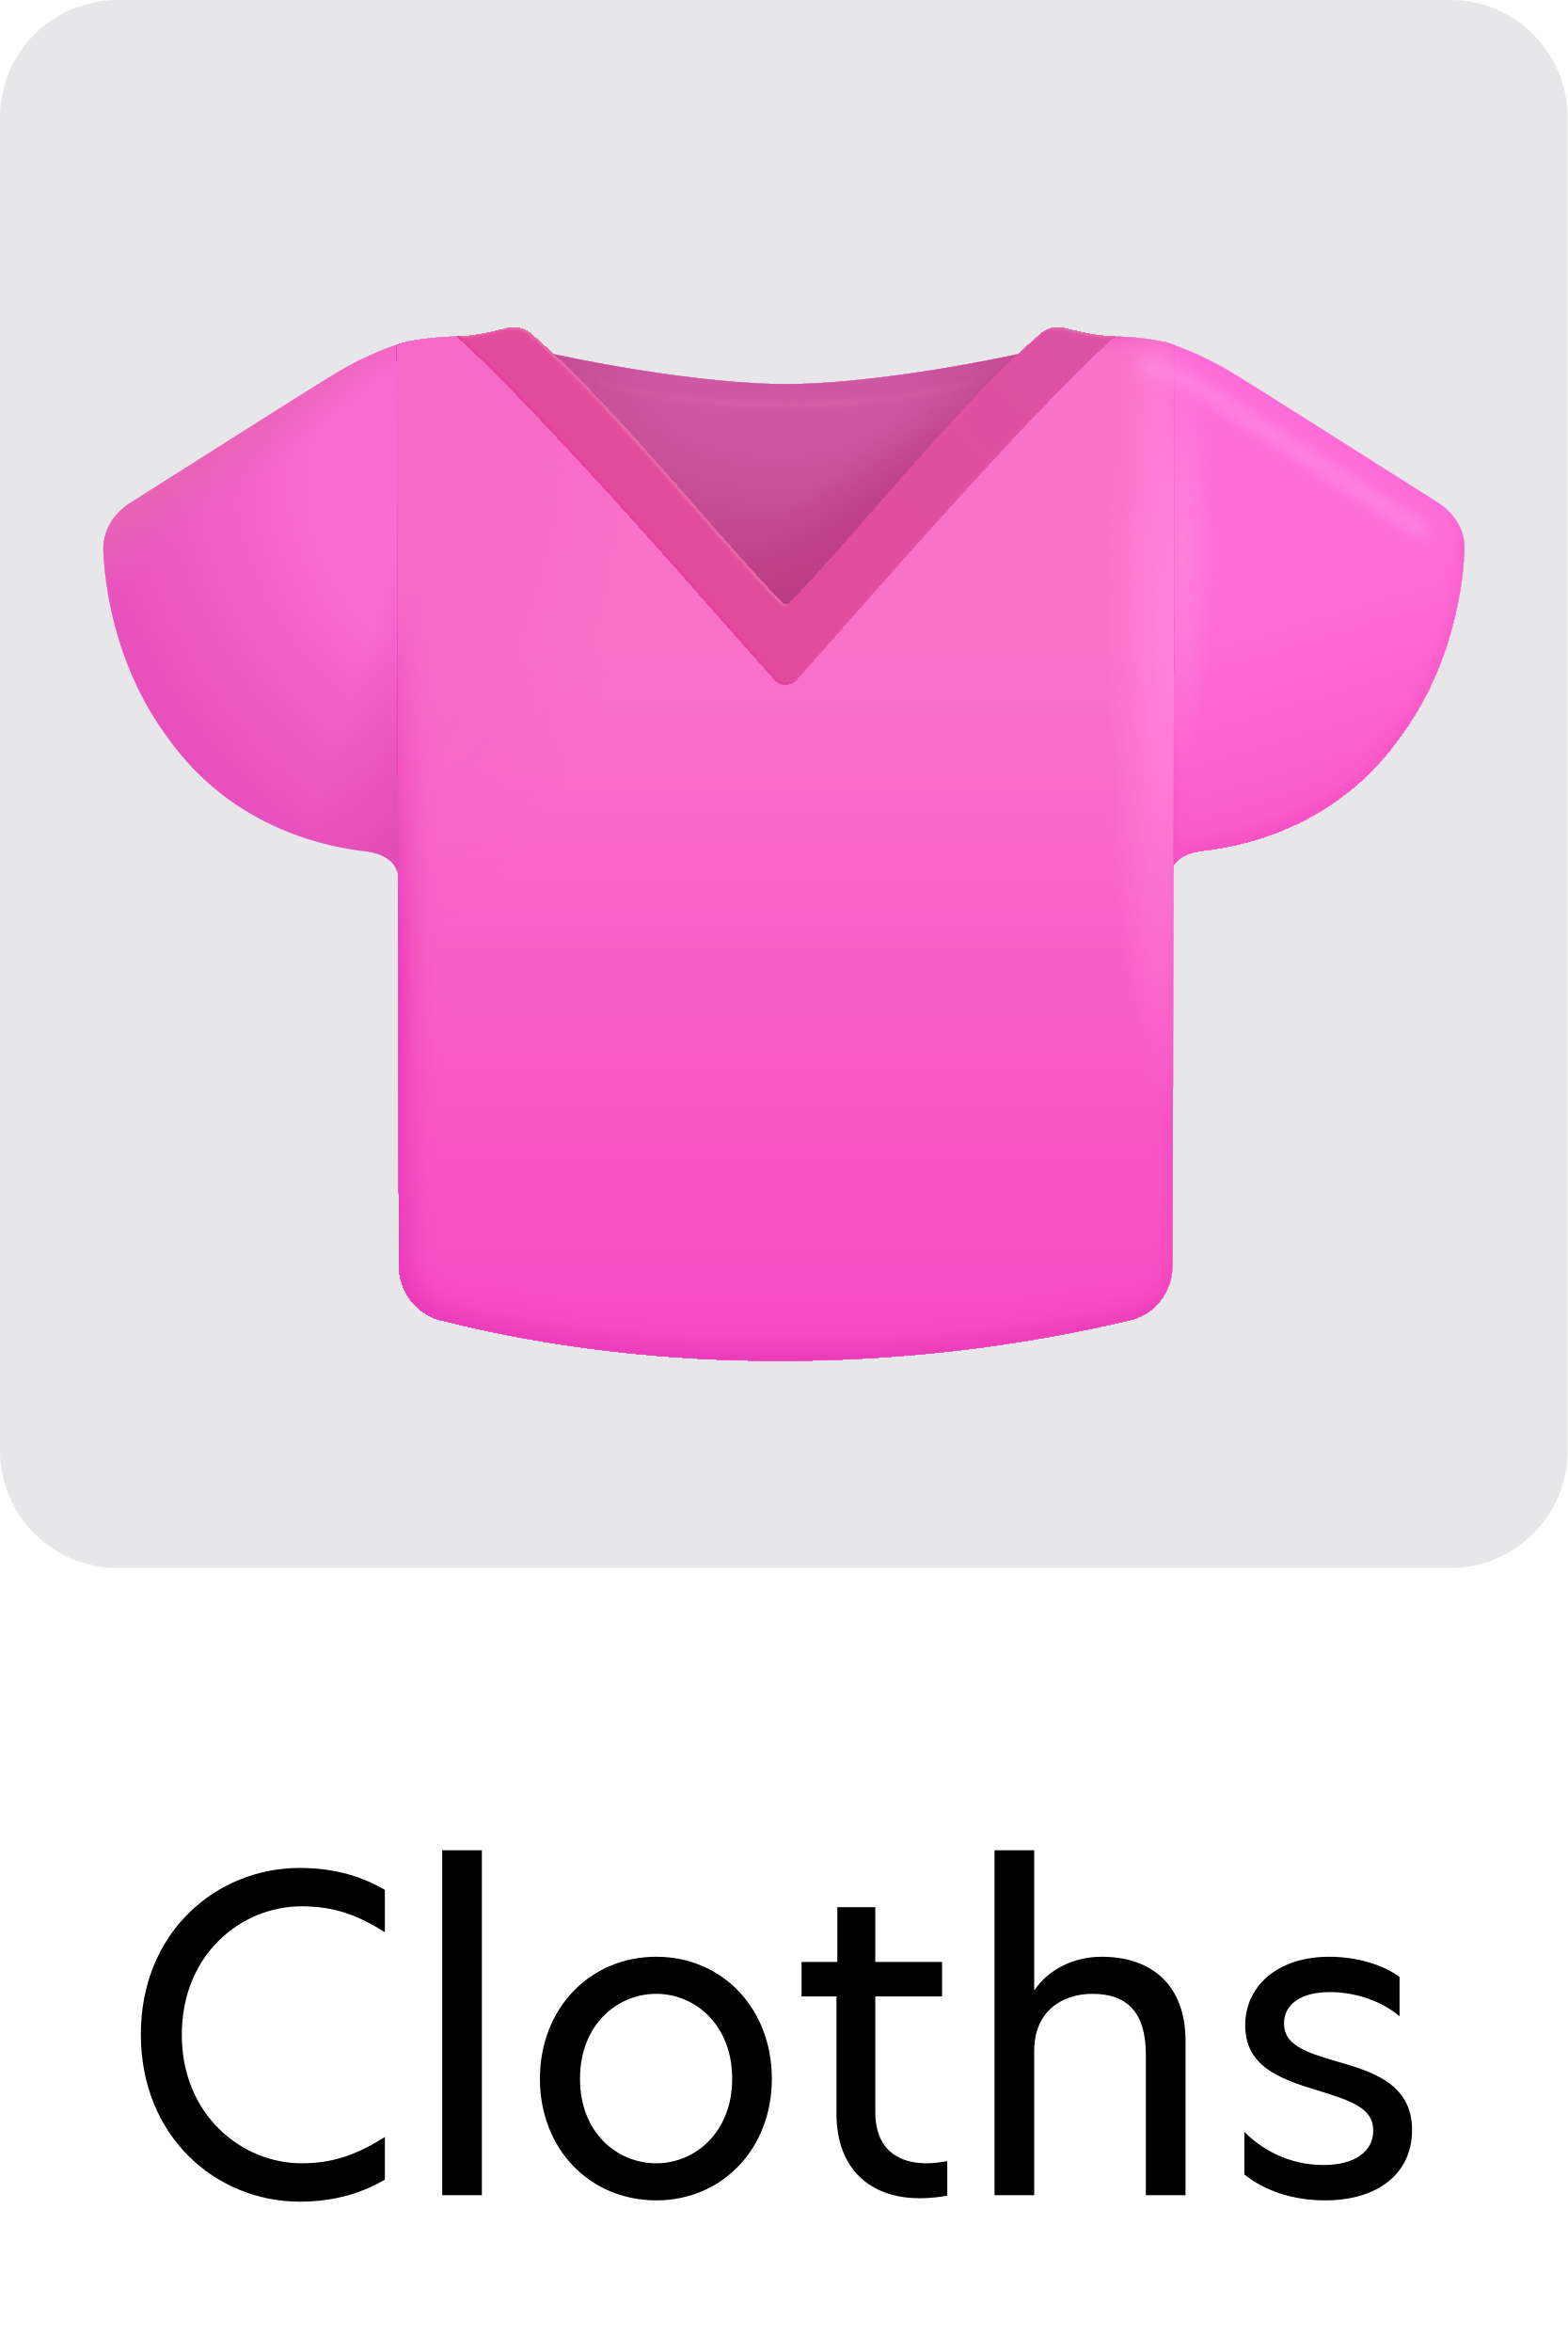
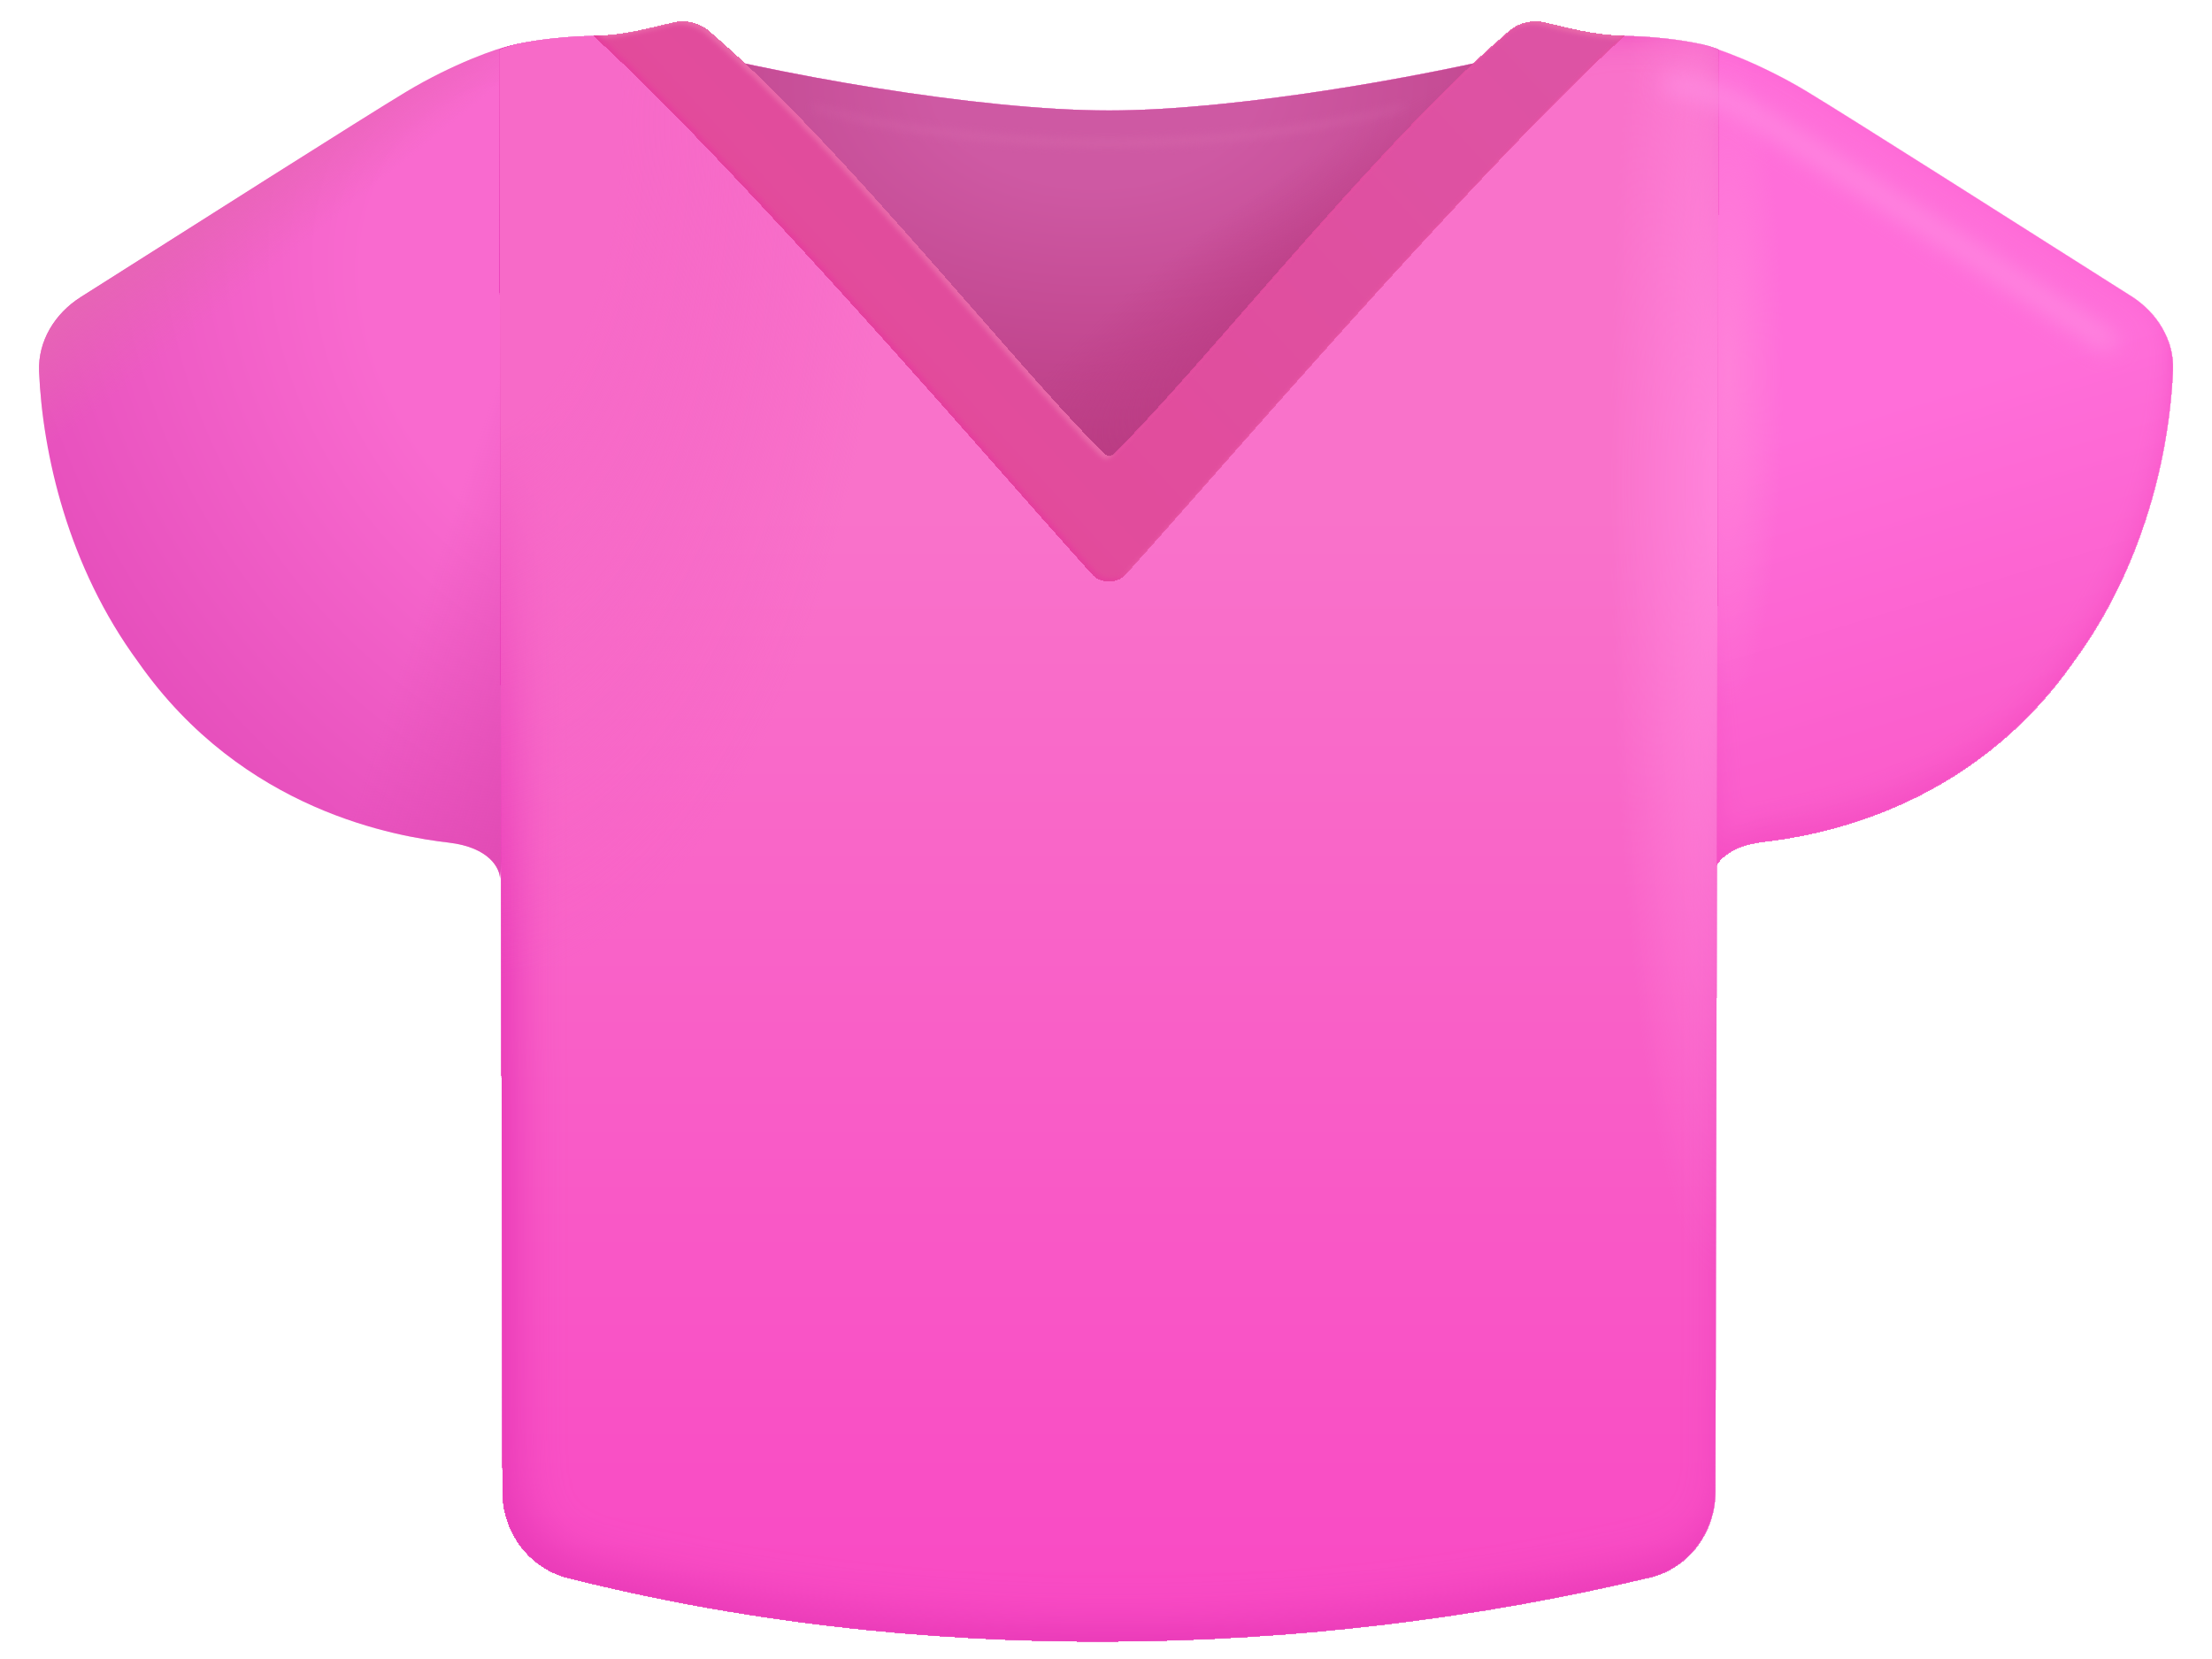
- <svg xmlns="http://www.w3.org/2000/svg" width="40" height="60" viewBox="0 0 40 60" fill="none">
-   <rect width="40" height="40" rx="3" fill="#5D5C66" fill-opacity="0.15" />
-   <path d="M8.604 9.498C9.37 9.037 10.111 8.778 10.304 8.745L11.28 9.664L10.137 22.3C10.137 22.138 9.971 21.793 9.307 21.714C8.477 21.617 5.957 21.217 4.249 18.776C3.104 17.218 2.692 15.384 2.636 14.043C2.618 13.549 2.894 13.102 3.311 12.837C5.143 11.675 7.928 9.905 8.604 9.498Z" fill="url(#paint0_radial_42_1106)" />
-   <path d="M8.604 9.498C9.37 9.037 10.111 8.778 10.304 8.745L11.28 9.664L10.137 22.3C10.137 22.138 9.971 21.793 9.307 21.714C8.477 21.617 5.957 21.217 4.249 18.776C3.104 17.218 2.692 15.384 2.636 14.043C2.618 13.549 2.894 13.102 3.311 12.837C5.143 11.675 7.928 9.905 8.604 9.498Z" fill="url(#paint1_linear_42_1106)" />
-   <path d="M8.604 9.498C9.37 9.037 10.111 8.778 10.304 8.745L11.28 9.664L10.137 22.3C10.137 22.138 9.971 21.793 9.307 21.714C8.477 21.617 5.957 21.217 4.249 18.776C3.104 17.218 2.692 15.384 2.636 14.043C2.618 13.549 2.894 13.102 3.311 12.837C5.143 11.675 7.928 9.905 8.604 9.498Z" fill="url(#paint2_linear_42_1106)" />
-   <g filter="url(#filter0_i_42_1106)">
-     <path d="M31.396 9.483C30.63 9.022 29.889 8.764 29.696 8.73L28.72 9.649L29.863 22.287C29.863 22.123 30.029 21.778 30.692 21.699C31.523 21.602 34.042 21.202 35.751 18.761C36.896 17.203 37.307 15.369 37.364 14.029C37.384 13.534 37.106 13.087 36.689 12.822C34.858 11.662 32.072 9.89 31.396 9.483Z" fill="url(#paint3_linear_42_1106)" />
+ <svg xmlns="http://www.w3.org/2000/svg" width="36" height="27" viewBox="0 0 36 27" fill="none">
+   <path d="M6.604 1.498C7.37 1.037 8.111 0.778 8.304 0.745L9.28 1.664L8.137 14.3C8.137 14.138 7.971 13.793 7.308 13.714C6.478 13.617 3.958 13.217 2.249 10.775C1.104 9.218 0.692 7.384 0.636 6.043C0.617 5.549 0.894 5.102 1.311 4.837C3.143 3.675 5.928 1.905 6.604 1.498Z" fill="url(#paint0_radial_42_1108)" />
+   <path d="M6.604 1.498C7.37 1.037 8.111 0.778 8.304 0.745L9.28 1.664L8.137 14.3C8.137 14.138 7.971 13.793 7.308 13.714C6.478 13.617 3.958 13.217 2.249 10.775C1.104 9.218 0.692 7.384 0.636 6.043C0.617 5.549 0.894 5.102 1.311 4.837C3.143 3.675 5.928 1.905 6.604 1.498Z" fill="url(#paint1_linear_42_1108)" />
+   <path d="M6.604 1.498C7.37 1.037 8.111 0.778 8.304 0.745L9.28 1.664L8.137 14.3C8.137 14.138 7.971 13.793 7.308 13.714C6.478 13.617 3.958 13.217 2.249 10.775C1.104 9.218 0.692 7.384 0.636 6.043C0.617 5.549 0.894 5.102 1.311 4.837C3.143 3.675 5.928 1.905 6.604 1.498Z" fill="url(#paint2_linear_42_1108)" />
+   <g filter="url(#filter0_i_42_1108)">
+     <path d="M29.396 1.483C28.63 1.022 27.889 0.764 27.696 0.73L26.72 1.649L27.863 14.287C27.863 14.123 28.029 13.778 28.692 13.699C29.523 13.602 32.042 13.202 33.751 10.761C34.896 9.203 35.307 7.369 35.364 6.029C35.384 5.534 35.106 5.087 34.689 4.822C32.858 3.662 30.073 1.89 29.396 1.483Z" fill="url(#paint3_linear_42_1108)" />
  </g>
-   <path d="M31.396 9.483C30.63 9.022 29.889 8.764 29.696 8.73L28.72 9.649L29.863 22.287C29.863 22.123 30.029 21.778 30.692 21.699C31.523 21.602 34.042 21.202 35.751 18.761C36.896 17.203 37.307 15.369 37.364 14.029C37.384 13.534 37.106 13.087 36.689 12.822C34.858 11.662 32.072 9.89 31.396 9.483Z" fill="url(#paint4_radial_42_1106)" />
-   <g filter="url(#filter1_i_42_1106)">
-     <path d="M10.127 8.813L10.18 32.272C10.182 32.918 10.594 33.497 11.217 33.67C16.885 35.112 23.253 35.014 28.88 33.664C29.505 33.495 29.918 32.918 29.918 32.272L29.971 8.813C29.718 8.667 28.315 8.472 27.5 8.667C25.566 9.198 22.179 9.799 20.05 9.799C17.921 9.799 14.533 9.198 12.6 8.667C11.784 8.472 10.381 8.667 10.127 8.813Z" fill="url(#paint5_linear_42_1106)" />
+   <path d="M29.396 1.483C28.63 1.022 27.889 0.764 27.696 0.73L26.72 1.649L27.863 14.287C27.863 14.123 28.029 13.778 28.692 13.699C29.523 13.602 32.042 13.202 33.751 10.761C34.896 9.203 35.307 7.369 35.364 6.029C35.384 5.534 35.106 5.087 34.689 4.822C32.858 3.662 30.073 1.89 29.396 1.483Z" fill="url(#paint4_radial_42_1108)" />
+   <g filter="url(#filter1_i_42_1108)">
+     <path d="M8.127 0.813L8.18 24.272C8.182 24.918 8.594 25.497 9.217 25.671C14.885 27.112 21.253 27.014 26.88 25.664C27.505 25.495 27.918 24.918 27.918 24.272L27.971 0.813C27.718 0.667 26.315 0.472 25.5 0.667C23.566 1.198 20.179 1.799 18.05 1.799C15.921 1.799 12.533 1.198 10.6 0.667C9.784 0.472 8.381 0.667 8.127 0.813Z" fill="url(#paint5_linear_42_1108)" />
  </g>
-   <path d="M10.127 8.813L10.18 32.272C10.182 32.918 10.594 33.497 11.217 33.67C16.885 35.112 23.253 35.014 28.88 33.664C29.505 33.495 29.918 32.918 29.918 32.272L29.971 8.813C29.718 8.667 28.315 8.472 27.5 8.667C25.566 9.198 22.179 9.799 20.05 9.799C17.921 9.799 14.533 9.198 12.6 8.667C11.784 8.472 10.381 8.667 10.127 8.813Z" fill="url(#paint6_radial_42_1106)" />
-   <path d="M10.127 8.813L10.18 32.272C10.182 32.918 10.594 33.497 11.217 33.67C16.885 35.112 23.253 35.014 28.88 33.664C29.505 33.495 29.918 32.918 29.918 32.272L29.971 8.813C29.718 8.667 28.315 8.472 27.5 8.667C25.566 9.198 22.179 9.799 20.05 9.799C17.921 9.799 14.533 9.198 12.6 8.667C11.784 8.472 10.381 8.667 10.127 8.813Z" fill="url(#paint7_radial_42_1106)" />
-   <path d="M12.533 8.652L20.03 16.607L27.134 8.764C25.163 9.268 22.05 9.799 20.05 9.799C17.921 9.799 14.533 9.198 12.6 8.667L12.533 8.652Z" fill="url(#paint8_radial_42_1106)" />
-   <path d="M12.533 8.652L20.03 16.607L27.134 8.764C25.163 9.268 22.05 9.799 20.05 9.799C17.921 9.799 14.533 9.198 12.6 8.667L12.533 8.652Z" fill="url(#paint9_radial_42_1106)" />
-   <g filter="url(#filter2_ii_42_1106)">
-     <path d="M18.07 15.414C18.707 16.137 19.29 16.798 19.773 17.335C19.807 17.374 19.85 17.406 19.898 17.427C19.945 17.448 19.997 17.459 20.049 17.459C20.102 17.459 20.153 17.448 20.201 17.427C20.249 17.406 20.291 17.374 20.326 17.335C20.81 16.798 21.392 16.136 22.029 15.414C24.119 13.04 26.791 10.073 28.429 8.584C27.934 8.584 27.462 8.443 27.148 8.373C27.048 8.349 26.945 8.348 26.845 8.37C26.745 8.392 26.652 8.437 26.573 8.502C25.242 9.639 23.655 11.452 22.28 13.023C21.455 13.967 20.705 14.823 20.136 15.389C20.113 15.412 20.082 15.424 20.049 15.424C20.017 15.424 19.986 15.412 19.962 15.389C19.394 14.822 18.645 13.967 17.819 13.023C16.444 11.453 14.856 9.638 13.525 8.502C13.446 8.438 13.353 8.393 13.253 8.37C13.154 8.348 13.05 8.349 12.951 8.373C12.636 8.443 12.165 8.585 11.67 8.585C13.309 10.073 15.98 13.04 18.07 15.414Z" fill="url(#paint10_linear_42_1106)" />
+   <path d="M8.127 0.813L8.18 24.272C8.182 24.918 8.594 25.497 9.217 25.671C14.885 27.112 21.253 27.014 26.88 25.664C27.505 25.495 27.918 24.918 27.918 24.272L27.971 0.813C27.718 0.667 26.315 0.472 25.5 0.667C23.566 1.198 20.179 1.799 18.05 1.799C15.921 1.799 12.533 1.198 10.6 0.667C9.784 0.472 8.381 0.667 8.127 0.813Z" fill="url(#paint6_radial_42_1108)" />
+   <path d="M8.127 0.813L8.18 24.272C8.182 24.918 8.594 25.497 9.217 25.671C14.885 27.112 21.253 27.014 26.88 25.664C27.505 25.495 27.918 24.918 27.918 24.272L27.971 0.813C27.718 0.667 26.315 0.472 25.5 0.667C23.566 1.198 20.179 1.799 18.05 1.799C15.921 1.799 12.533 1.198 10.6 0.667C9.784 0.472 8.381 0.667 8.127 0.813Z" fill="url(#paint7_radial_42_1108)" />
+   <path d="M10.533 0.652L18.03 8.607L25.134 0.764C23.163 1.268 20.05 1.799 18.05 1.799C15.921 1.799 12.533 1.198 10.6 0.667L10.533 0.652Z" fill="url(#paint8_radial_42_1108)" />
+   <path d="M10.533 0.652L18.03 8.607L25.134 0.764C23.163 1.268 20.05 1.799 18.05 1.799C15.921 1.799 12.533 1.198 10.6 0.667L10.533 0.652Z" fill="url(#paint9_radial_42_1108)" />
+   <g filter="url(#filter2_ii_42_1108)">
+     <path d="M16.07 7.414C16.707 8.137 17.29 8.798 17.773 9.335C17.807 9.374 17.85 9.406 17.898 9.427C17.945 9.448 17.997 9.459 18.049 9.459C18.102 9.459 18.153 9.448 18.201 9.427C18.249 9.406 18.291 9.374 18.326 9.335C18.81 8.798 19.392 8.135 20.029 7.414C22.119 5.04 24.791 2.073 26.429 0.584C25.934 0.584 25.462 0.443 25.148 0.373C25.048 0.349 24.945 0.348 24.845 0.37C24.745 0.392 24.652 0.437 24.573 0.502C23.242 1.639 21.655 3.452 20.28 5.023C19.455 5.967 18.705 6.823 18.136 7.389C18.113 7.412 18.082 7.424 18.049 7.424C18.017 7.424 17.986 7.412 17.962 7.389C17.394 6.822 16.645 5.967 15.819 5.023C14.444 3.453 12.856 1.638 11.525 0.502C11.446 0.438 11.353 0.393 11.253 0.37C11.154 0.348 11.05 0.349 10.951 0.373C10.636 0.443 10.165 0.585 9.67 0.585C11.309 2.073 13.98 5.04 16.07 7.414Z" fill="url(#paint10_linear_42_1108)" />
  </g>
-   <g filter="url(#filter3_f_42_1106)">
-     <path d="M29.19 9.38C29.372 9.374 29.894 9.459 30.519 9.849C31.144 10.24 34.646 12.487 36.319 13.56" stroke="#FF8EE2" stroke-width="0.25" stroke-linecap="round" />
+   <g filter="url(#filter3_f_42_1108)">
+     <path d="M27.19 1.38C27.372 1.374 27.894 1.459 28.519 1.849C29.144 2.24 32.646 4.487 34.319 5.56" stroke="#FF8EE2" stroke-width="0.25" stroke-linecap="round" />
  </g>
-   <g filter="url(#filter4_f_42_1106)">
-     <path d="M15.284 9.752C16.755 10.188 20.721 10.798 24.815 9.752" stroke="url(#paint11_radial_42_1106)" stroke-width="0.125" stroke-linecap="round" />
+   <g filter="url(#filter4_f_42_1108)">
+     <path d="M13.284 1.752C14.755 2.188 18.721 2.798 22.815 1.752" stroke="url(#paint11_radial_42_1108)" stroke-width="0.125" stroke-linecap="round" />
  </g>
-   <path d="M9.82 55.604C9.292 55.912 8.588 56.165 7.653 56.165C5.519 56.165 3.594 54.515 3.594 51.897C3.594 49.29 5.519 47.651 7.653 47.651C8.588 47.651 9.303 47.904 9.82 48.212V49.29C9.171 48.883 8.566 48.63 7.697 48.63C6.168 48.63 4.639 49.84 4.639 51.908C4.639 53.954 6.168 55.186 7.697 55.186C8.566 55.186 9.171 54.922 9.82 54.515V55.604ZM11.283 56V47.2H12.295V56H11.283ZM16.746 56.132C15.052 56.132 13.776 54.823 13.776 53.03C13.776 51.237 15.052 49.917 16.746 49.917C18.429 49.917 19.694 51.237 19.694 53.03C19.694 54.812 18.429 56.132 16.746 56.132ZM16.746 55.186C17.736 55.186 18.682 54.394 18.682 53.03C18.682 51.655 17.736 50.863 16.746 50.863C15.745 50.863 14.799 51.655 14.799 53.03C14.799 54.405 15.745 55.186 16.746 55.186ZM22.333 48.652V50.049H24.038V50.929H22.333V53.877C22.333 54.801 22.883 55.186 23.642 55.186C23.807 55.186 23.983 55.164 24.17 55.131V56.011C24.06 56.033 23.796 56.077 23.466 56.077C22.179 56.077 21.343 55.307 21.343 53.921V50.929H20.452V50.049H21.365V48.652H22.333ZM26.388 47.2V50.764H26.399C26.74 50.258 27.378 49.917 28.104 49.917C29.413 49.917 30.249 50.665 30.249 52.062V56H29.237V52.414C29.237 51.369 28.786 50.863 27.873 50.863C27.081 50.863 26.388 51.325 26.388 52.315V56H25.376V47.2H26.388ZM33.917 49.917C34.599 49.917 35.292 50.115 35.71 50.434V51.435C35.281 51.072 34.632 50.819 33.928 50.819C33.18 50.819 32.762 51.138 32.762 51.622C32.762 52.15 33.279 52.348 34.082 52.579C34.995 52.843 36.029 53.14 36.029 54.339C36.029 55.428 35.182 56.132 33.807 56.132C33.037 56.132 32.3 55.912 31.75 55.472V54.383C32.212 54.856 32.916 55.23 33.774 55.23C34.577 55.23 35.039 54.878 35.039 54.35C35.039 53.778 34.478 53.591 33.62 53.327C32.641 53.03 31.772 52.711 31.772 51.666C31.772 50.665 32.597 49.917 33.917 49.917Z" fill="black" />
  <defs>
-     <filter id="filter0_i_42_1106" x="28.72" y="8.48" width="8.77" height="13.806" filterUnits="userSpaceOnUse" color-interpolation-filters="sRGB">
+     <filter id="filter0_i_42_1108" x="26.72" y="0.48" width="8.77" height="13.806" filterUnits="userSpaceOnUse" color-interpolation-filters="sRGB">
      <feFlood flood-opacity="0" result="BackgroundImageFix" />
      <feBlend mode="normal" in="SourceGraphic" in2="BackgroundImageFix" result="shape" />
      <feColorMatrix in="SourceAlpha" type="matrix" values="0 0 0 0 0 0 0 0 0 0 0 0 0 0 0 0 0 0 127 0" result="hardAlpha" />
      <feOffset dx="0.125" dy="-0.25" />
      <feGaussianBlur stdDeviation="0.25" />
      <feComposite in2="hardAlpha" operator="arithmetic" k2="-1" k3="1" />
      <feColorMatrix type="matrix" values="0 0 0 0 0.961 0 0 0 0 0.306 0 0 0 0 0.765 0 0 0 1 0" />
-       <feBlend mode="normal" in2="shape" result="effect1_innerShadow_42_1106" />
+       <feBlend mode="normal" in2="shape" result="effect1_innerShadow_42_1108" />
    </filter>
-     <filter id="filter1_i_42_1106" x="10.127" y="8.335" width="20.094" height="26.38" filterUnits="userSpaceOnUse" color-interpolation-filters="sRGB">
+     <filter id="filter1_i_42_1108" x="8.127" y="0.335" width="20.094" height="26.38" filterUnits="userSpaceOnUse" color-interpolation-filters="sRGB">
      <feFlood flood-opacity="0" result="BackgroundImageFix" />
      <feBlend mode="normal" in="SourceGraphic" in2="BackgroundImageFix" result="shape" />
      <feColorMatrix in="SourceAlpha" type="matrix" values="0 0 0 0 0 0 0 0 0 0 0 0 0 0 0 0 0 0 127 0" result="hardAlpha" />
      <feOffset dx="0.25" dy="-0.25" />
      <feGaussianBlur stdDeviation="0.375" />
      <feComposite in2="hardAlpha" operator="arithmetic" k2="-1" k3="1" />
      <feColorMatrix type="matrix" values="0 0 0 0 0.91 0 0 0 0 0.224 0 0 0 0 0.718 0 0 0 1 0" />
-       <feBlend mode="normal" in2="shape" result="effect1_innerShadow_42_1106" />
+       <feBlend mode="normal" in2="shape" result="effect1_innerShadow_42_1108" />
    </filter>
-     <filter id="filter2_ii_42_1106" x="11.62" y="8.304" width="16.859" height="9.206" filterUnits="userSpaceOnUse" color-interpolation-filters="sRGB">
+     <filter id="filter2_ii_42_1108" x="9.62" y="0.304" width="16.859" height="9.206" filterUnits="userSpaceOnUse" color-interpolation-filters="sRGB">
      <feFlood flood-opacity="0" result="BackgroundImageFix" />
      <feBlend mode="normal" in="SourceGraphic" in2="BackgroundImageFix" result="shape" />
      <feColorMatrix in="SourceAlpha" type="matrix" values="0 0 0 0 0 0 0 0 0 0 0 0 0 0 0 0 0 0 127 0" result="hardAlpha" />
      <feOffset dx="-0.05" dy="0.05" />
      <feGaussianBlur stdDeviation="0.037" />
      <feComposite in2="hardAlpha" operator="arithmetic" k2="-1" k3="1" />
      <feColorMatrix type="matrix" values="0 0 0 0 0.914 0 0 0 0 0.412 0 0 0 0 0.663 0 0 0 1 0" />
-       <feBlend mode="normal" in2="shape" result="effect1_innerShadow_42_1106" />
+       <feBlend mode="normal" in2="shape" result="effect1_innerShadow_42_1108" />
      <feColorMatrix in="SourceAlpha" type="matrix" values="0 0 0 0 0 0 0 0 0 0 0 0 0 0 0 0 0 0 127 0" result="hardAlpha" />
      <feOffset dx="0.05" dy="-0.05" />
      <feGaussianBlur stdDeviation="0.037" />
      <feComposite in2="hardAlpha" operator="arithmetic" k2="-1" k3="1" />
      <feColorMatrix type="matrix" values="0 0 0 0 0.898 0 0 0 0 0.247 0 0 0 0 0.616 0 0 0 1 0" />
-       <feBlend mode="normal" in2="effect1_innerShadow_42_1106" result="effect2_innerShadow_42_1106" />
+       <feBlend mode="normal" in2="effect1_innerShadow_42_1108" result="effect2_innerShadow_42_1108" />
    </filter>
-     <filter id="filter3_f_42_1106" x="28.69" y="8.88" width="8.129" height="5.18" filterUnits="userSpaceOnUse" color-interpolation-filters="sRGB">
+     <filter id="filter3_f_42_1108" x="26.69" y="0.88" width="8.129" height="5.18" filterUnits="userSpaceOnUse" color-interpolation-filters="sRGB">
      <feFlood flood-opacity="0" result="BackgroundImageFix" />
      <feBlend mode="normal" in="SourceGraphic" in2="BackgroundImageFix" result="shape" />
-       <feGaussianBlur stdDeviation="0.188" result="effect1_foregroundBlur_42_1106" />
+       <feGaussianBlur stdDeviation="0.188" result="effect1_foregroundBlur_42_1108" />
    </filter>
-     <filter id="filter4_f_42_1106" x="15.096" y="9.564" width="9.906" height="0.953" filterUnits="userSpaceOnUse" color-interpolation-filters="sRGB">
+     <filter id="filter4_f_42_1108" x="13.096" y="1.564" width="9.906" height="0.953" filterUnits="userSpaceOnUse" color-interpolation-filters="sRGB">
      <feFlood flood-opacity="0" result="BackgroundImageFix" />
      <feBlend mode="normal" in="SourceGraphic" in2="BackgroundImageFix" result="shape" />
-       <feGaussianBlur stdDeviation="0.062" result="effect1_foregroundBlur_42_1106" />
+       <feGaussianBlur stdDeviation="0.062" result="effect1_foregroundBlur_42_1108" />
    </filter>
-     <radialGradient id="paint0_radial_42_1106" cx="0" cy="0" r="1" gradientUnits="userSpaceOnUse" gradientTransform="translate(11.6837 13.468) rotate(141.499) scale(9.87473 12.8729)">
+     <radialGradient id="paint0_radial_42_1108" cx="0" cy="0" r="1" gradientUnits="userSpaceOnUse" gradientTransform="translate(9.68375 5.46798) rotate(141.499) scale(9.87473 12.8729)">
      <stop offset="0.335" stop-color="#F96ACF" />
      <stop offset="1" stop-color="#E44CBA" />
    </radialGradient>
-     <linearGradient id="paint1_linear_42_1106" x1="10.855" y1="23.174" x2="7.451" y2="22.024" gradientUnits="userSpaceOnUse">
+     <linearGradient id="paint1_linear_42_1108" x1="8.855" y1="15.174" x2="5.451" y2="14.024" gradientUnits="userSpaceOnUse">
      <stop stop-color="#DE47B0" />
      <stop offset="1" stop-color="#DE47B0" stop-opacity="0" />
    </linearGradient>
-     <linearGradient id="paint2_linear_42_1106" x1="4.933" y1="11.255" x2="6.065" y2="12.662" gradientUnits="userSpaceOnUse">
+     <linearGradient id="paint2_linear_42_1108" x1="2.933" y1="3.255" x2="4.065" y2="4.662" gradientUnits="userSpaceOnUse">
      <stop offset="0.082" stop-color="#E665B5" />
      <stop offset="1" stop-color="#E665B5" stop-opacity="0" />
    </linearGradient>
-     <linearGradient id="paint3_linear_42_1106" x1="30.284" y1="9.575" x2="33.76" y2="21.061" gradientUnits="userSpaceOnUse">
+     <linearGradient id="paint3_linear_42_1108" x1="28.284" y1="1.575" x2="31.76" y2="13.06" gradientUnits="userSpaceOnUse">
      <stop offset="0.457" stop-color="#FF6ED9" />
      <stop offset="1" stop-color="#FA5BCA" />
    </linearGradient>
-     <radialGradient id="paint4_radial_42_1106" cx="0" cy="0" r="1" gradientUnits="userSpaceOnUse" gradientTransform="translate(30.1275 14.068) rotate(90) scale(5.42969 0.898438)">
+     <radialGradient id="paint4_radial_42_1108" cx="0" cy="0" r="1" gradientUnits="userSpaceOnUse" gradientTransform="translate(28.1275 6.06797) rotate(90) scale(5.42969 0.898438)">
      <stop stop-color="#FF81D9" />
      <stop offset="1" stop-color="#FF81D9" stop-opacity="0" />
    </radialGradient>
-     <linearGradient id="paint5_linear_42_1106" x1="20.05" y1="16.334" x2="20.05" y2="34.714" gradientUnits="userSpaceOnUse">
+     <linearGradient id="paint5_linear_42_1108" x1="18.05" y1="8.334" x2="18.05" y2="26.714" gradientUnits="userSpaceOnUse">
      <stop stop-color="#F972CA" />
      <stop offset="1" stop-color="#F949C4" />
    </linearGradient>
-     <radialGradient id="paint6_radial_42_1106" cx="0" cy="0" r="1" gradientUnits="userSpaceOnUse" gradientTransform="translate(9.7375 10.0055) rotate(90) scale(14.0625 6.76592)">
+     <radialGradient id="paint6_radial_42_1108" cx="0" cy="0" r="1" gradientUnits="userSpaceOnUse" gradientTransform="translate(7.7375 2.00545) rotate(90) scale(14.0625 6.76592)">
      <stop offset="0.355" stop-color="#F76AC8" />
      <stop offset="1" stop-color="#F360C4" stop-opacity="0" />
    </radialGradient>
-     <radialGradient id="paint7_radial_42_1106" cx="0" cy="0" r="1" gradientUnits="userSpaceOnUse" gradientTransform="translate(29.9712 15.9042) rotate(90) scale(12.8516 1.75804)">
+     <radialGradient id="paint7_radial_42_1108" cx="0" cy="0" r="1" gradientUnits="userSpaceOnUse" gradientTransform="translate(27.9712 7.9042) rotate(90) scale(12.8516 1.75804)">
      <stop offset="0.077" stop-color="#FF83DA" />
      <stop offset="1" stop-color="#FF83DA" stop-opacity="0" />
    </radialGradient>
-     <radialGradient id="paint8_radial_42_1106" cx="0" cy="0" r="1" gradientUnits="userSpaceOnUse" gradientTransform="translate(19.8337 9.34173) rotate(90) scale(6.79688 10.6513)">
+     <radialGradient id="paint8_radial_42_1108" cx="0" cy="0" r="1" gradientUnits="userSpaceOnUse" gradientTransform="translate(17.8337 1.34173) rotate(90) scale(6.79688 10.6513)">
      <stop offset="0.247" stop-color="#CE59A3" />
      <stop offset="1" stop-color="#B8387F" />
    </radialGradient>
-     <radialGradient id="paint9_radial_42_1106" cx="0" cy="0" r="1" gradientUnits="userSpaceOnUse" gradientTransform="translate(24.1517 12.6284) rotate(146.867) scale(7.27698 2.19231)">
+     <radialGradient id="paint9_radial_42_1108" cx="0" cy="0" r="1" gradientUnits="userSpaceOnUse" gradientTransform="translate(22.1517 4.62843) rotate(146.867) scale(7.27698 2.19231)">
      <stop stop-color="#BA3A82" />
      <stop offset="1" stop-color="#BA3A82" stop-opacity="0" />
    </radialGradient>
-     <linearGradient id="paint10_linear_42_1106" x1="27.589" y1="8.95" x2="18.956" y2="16.881" gradientUnits="userSpaceOnUse">
+     <linearGradient id="paint10_linear_42_1108" x1="25.589" y1="0.95" x2="16.956" y2="8.88" gradientUnits="userSpaceOnUse">
      <stop stop-color="#DD53A4" />
      <stop offset="1" stop-color="#E24B9B" />
    </linearGradient>
-     <radialGradient id="paint11_radial_42_1106" cx="0" cy="0" r="1" gradientUnits="userSpaceOnUse" gradientTransform="translate(20.05 10.0405) rotate(90) scale(1.1563 6.28906)">
+     <radialGradient id="paint11_radial_42_1108" cx="0" cy="0" r="1" gradientUnits="userSpaceOnUse" gradientTransform="translate(18.05 2.04046) rotate(90) scale(1.1563 6.28906)">
      <stop stop-color="#D463A8" />
      <stop offset="1" stop-color="#D463A8" stop-opacity="0" />
    </radialGradient>
  </defs>
</svg>
